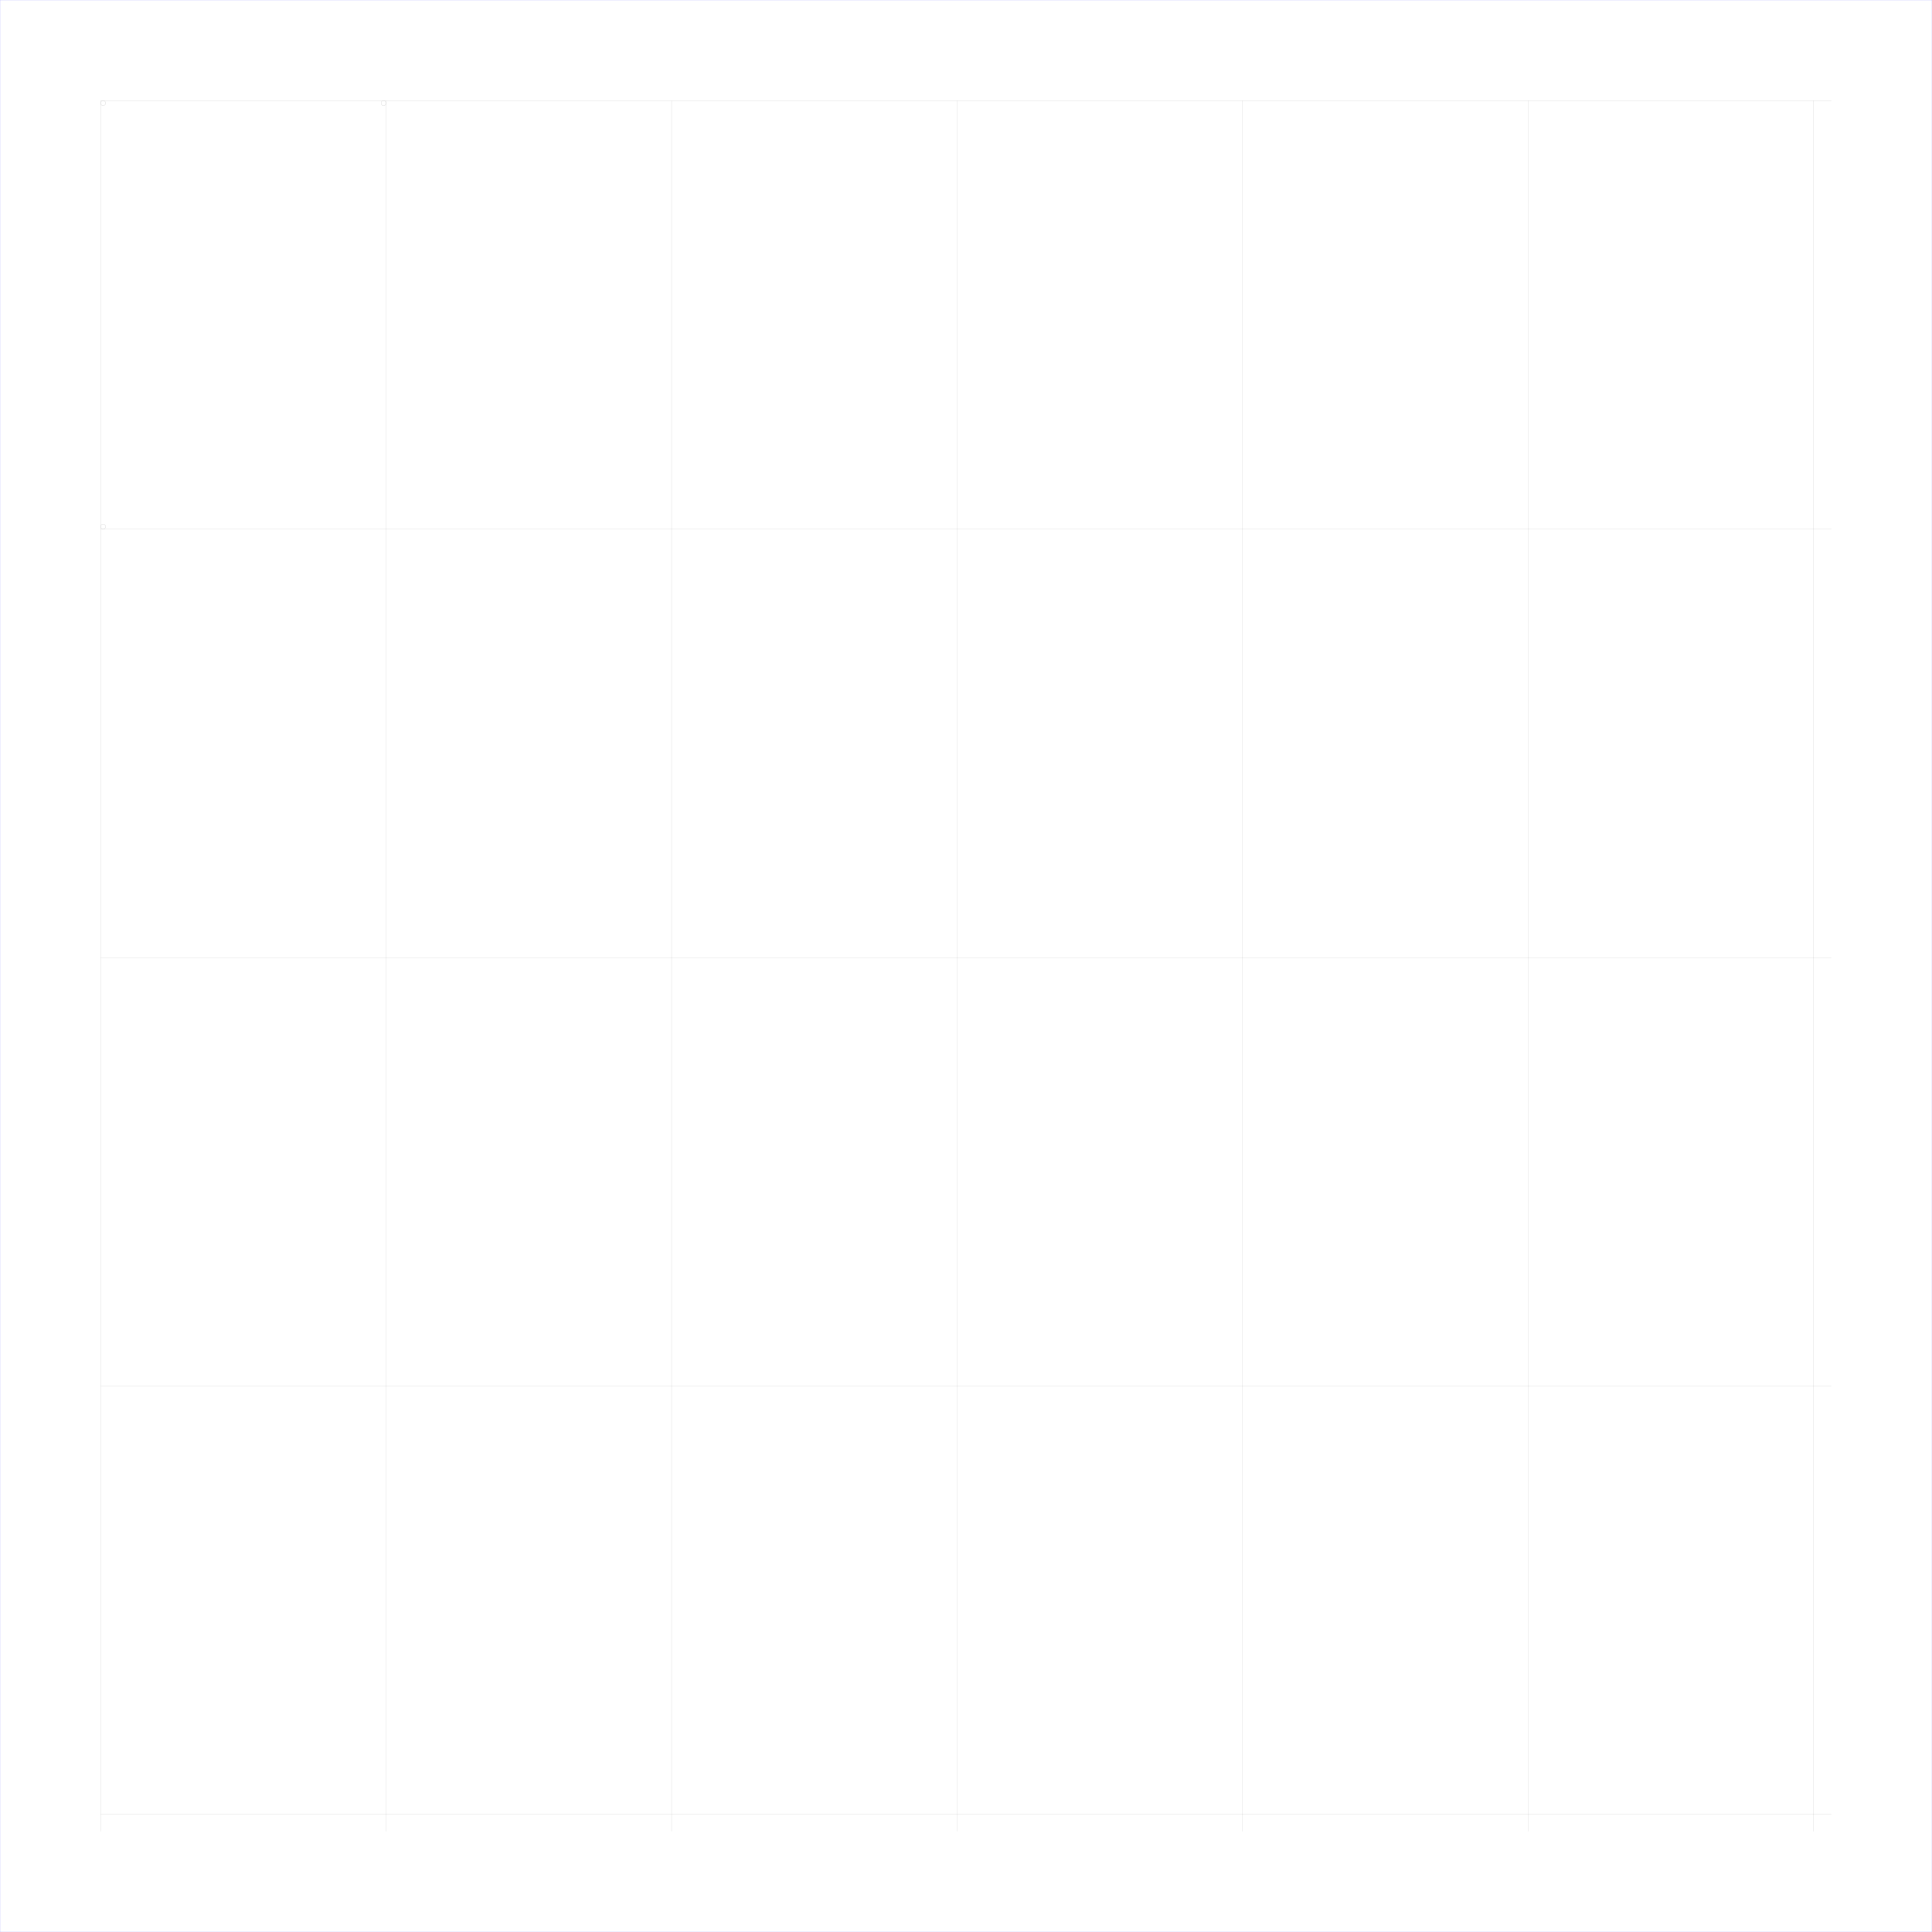
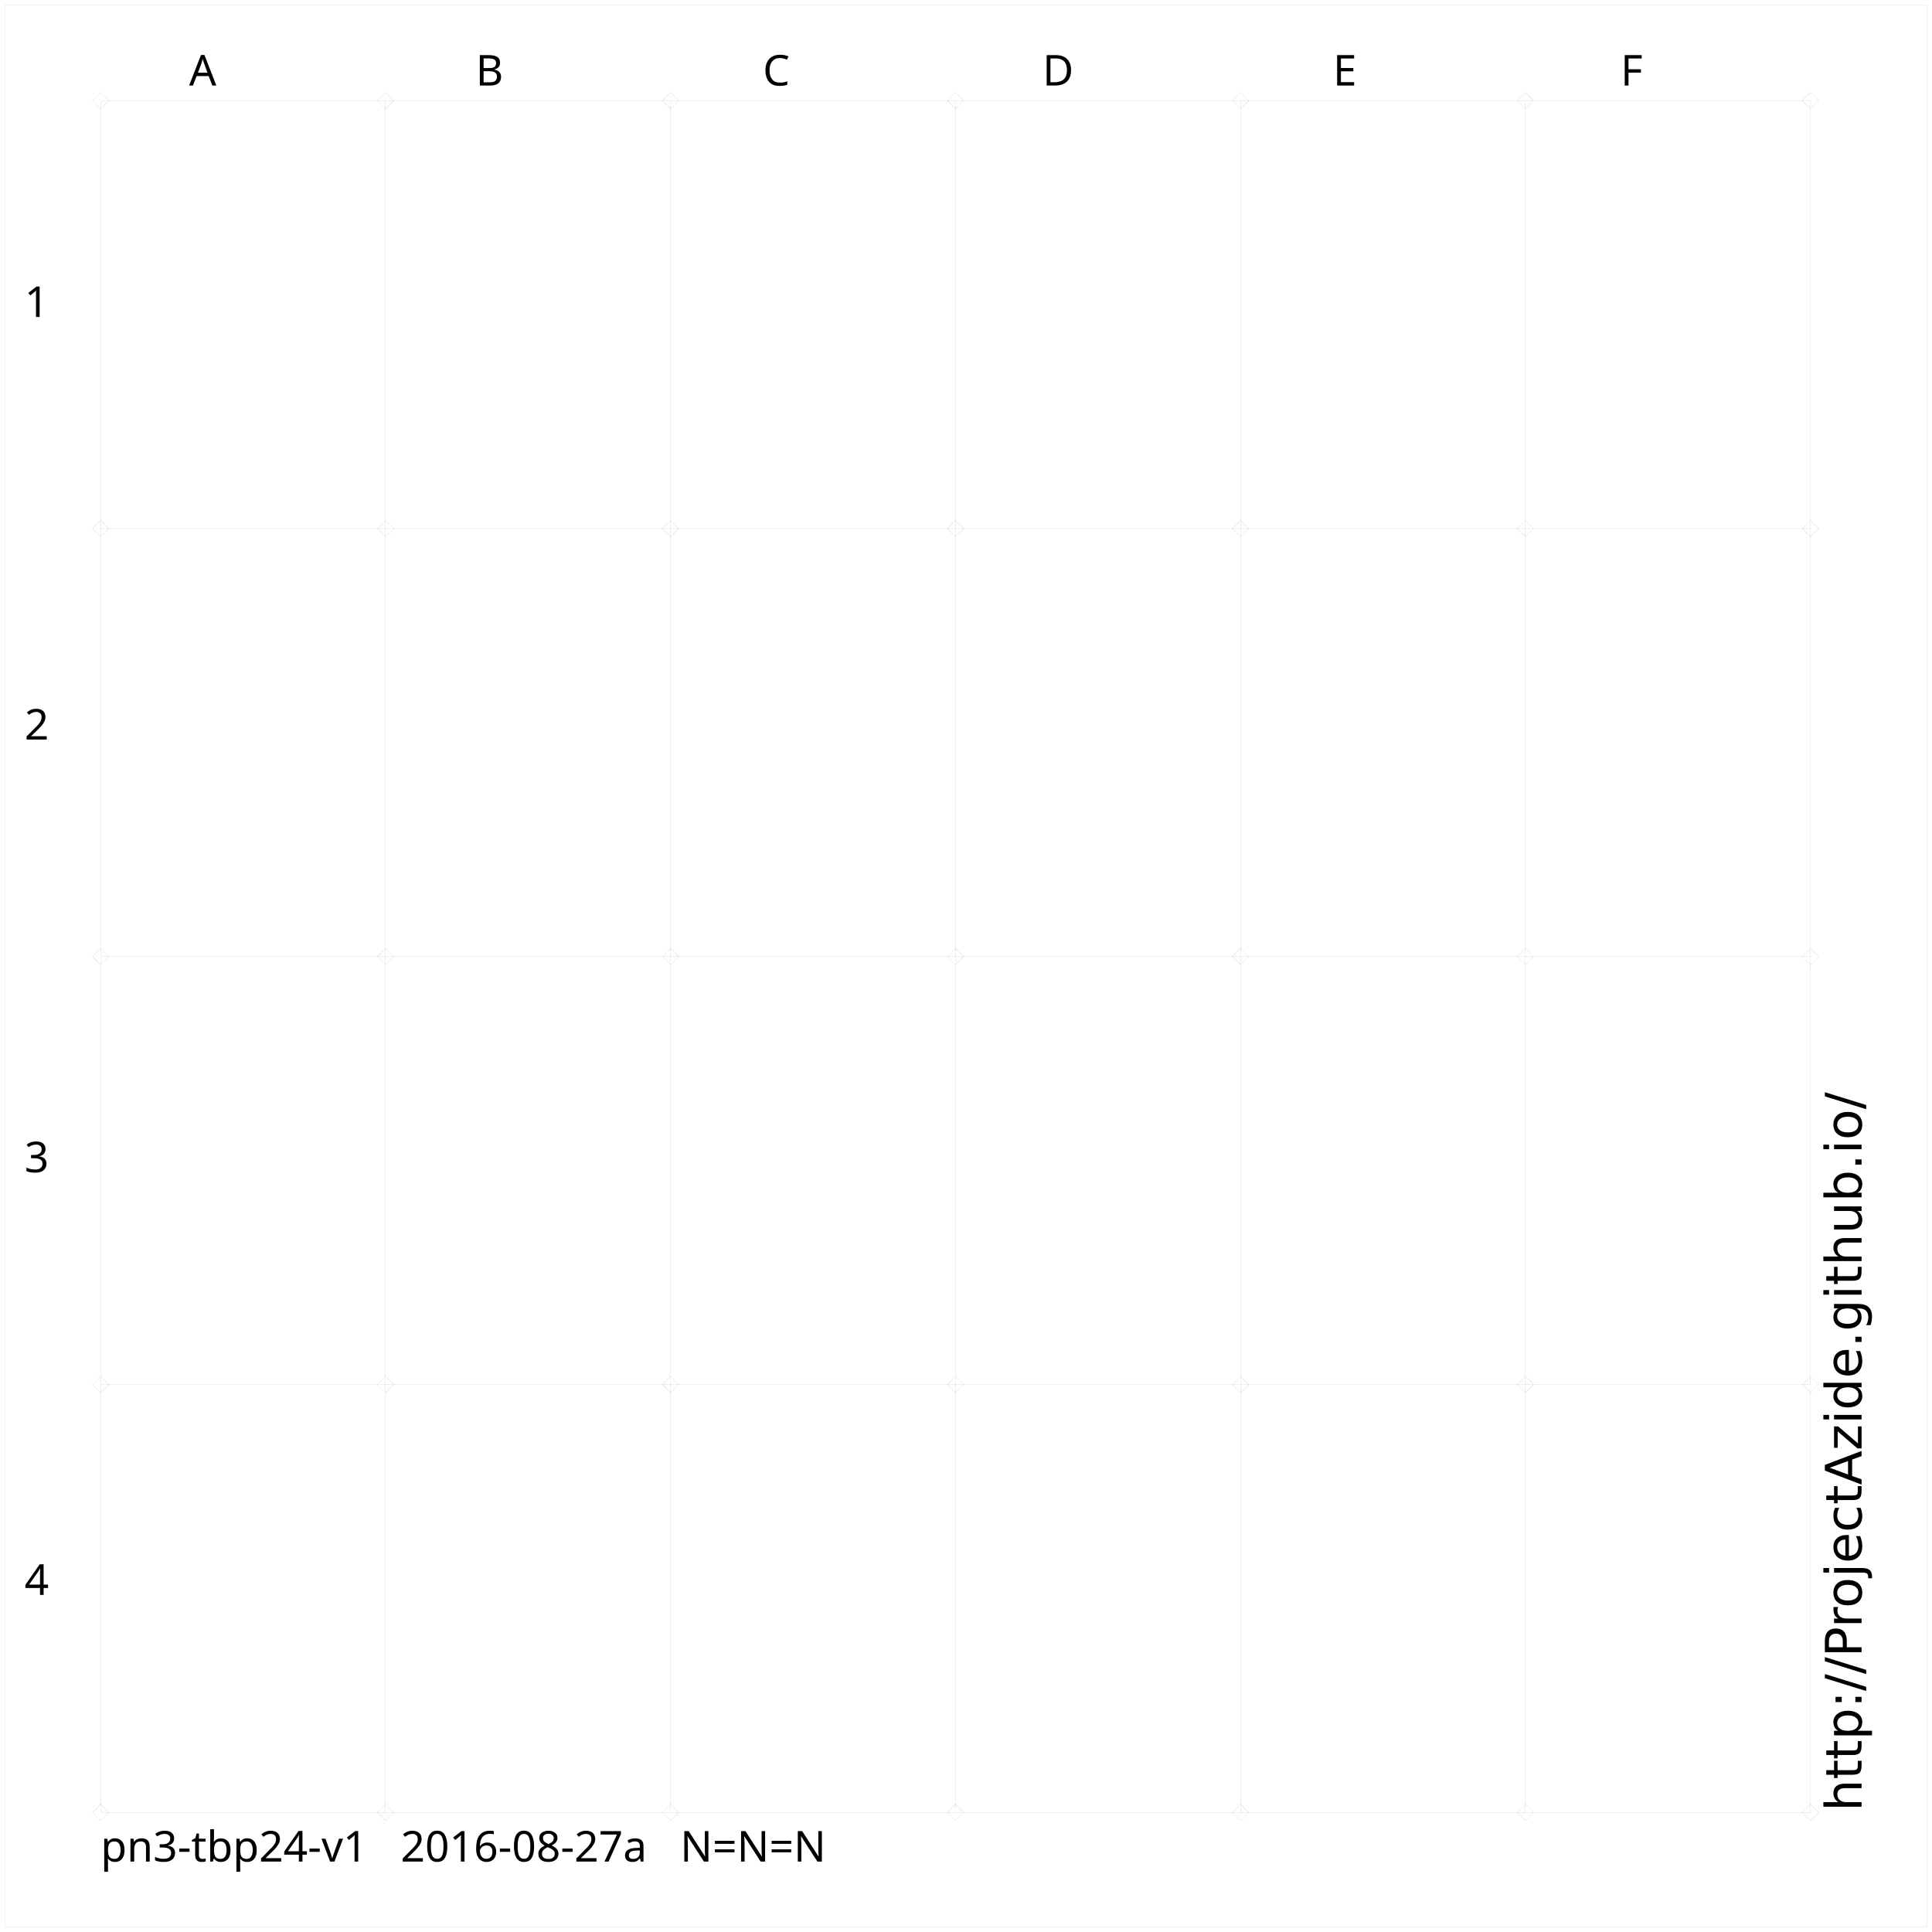
- <svg xmlns="http://www.w3.org/2000/svg" width="384mm" height="384mm" viewBox="-20 -20 384 384" id="svg0001" version="1.1">
-   <defs id="defs0002" />
+ <svg xmlns="http://www.w3.org/2000/svg" width="384mm" height="384mm" viewBox="-20 -20 384 384" id="svg1" version="1.1">
+   <defs id="defs2" />
  <g id="layer1">
-     <path style="fill:none;fill-rule:evenodd;stroke:#000000;stroke-width:0.01" d="m 0,0 0,344" id="vert0" />
-     <path style="fill:none;fill-rule:evenodd;stroke:#000000;stroke-width:0.01" d="m 56.74,0 0,344" id="vert1" />
-     <path style="fill:none;fill-rule:evenodd;stroke:#000000;stroke-width:0.01" d="m 113.48,0 0,344" id="vert2" />
-     <path style="fill:none;fill-rule:evenodd;stroke:#000000;stroke-width:0.01" d="m 170.22,0 0,344" id="vert3" />
-     <path style="fill:none;fill-rule:evenodd;stroke:#000000;stroke-width:0.01" d="m 226.96,0 0,344" id="vert4" />
-     <path style="fill:none;fill-rule:evenodd;stroke:#000000;stroke-width:0.01" d="m 283.70,0 0,344" id="vert5" />
-     <path style="fill:none;fill-rule:evenodd;stroke:#000000;stroke-width:0.01" d="m 340.44,0 0,344" id="vert6" />
-     <path style="fill:none;fill-rule:evenodd;stroke:#000000;stroke-width:0.01" d="m 0,0 344,0" id="hor0" />
-     <path style="fill:none;fill-rule:evenodd;stroke:#000000;stroke-width:0.01" d="m 0,85.16 344,0" id="hor1" />
-     <path style="fill:none;fill-rule:evenodd;stroke:#000000;stroke-width:0.01" d="m 0,170.32 344,0" id="hor2" />
-     <path style="fill:none;fill-rule:evenodd;stroke:#000000;stroke-width:0.01" d="m 0,255.48 344,0" id="hor3" />
-     <path style="fill:none;fill-rule:evenodd;stroke:#000000;stroke-width:0.01" d="m 0,340.64 344,0" id="hor4" />
-     <path style="fill:none;fill-rule:evenodd;stroke:#0000ff;stroke-width:0.01" d="m -19.995,-19.995 383.99,0 0,383.99 -383.99,0 z" id="path4145" />
-     <ellipse style="fill:none;stroke:#000000;stroke-width:0.01" id="path4137" cx="0.5" cy="0.5" rx="0.5" ry="0.5" />
-     <ellipse style="fill:none;stroke:#000000;stroke-width:0.01" id="path4137-4" cx="56.235" cy="0.5" rx="0.5" ry="0.5" />
-     <ellipse style="fill:none;stroke:#000000;stroke-width:0.01" id="path4137-5" cx="0.5" cy="84.665" rx="0.5" ry="0.5" />
+     <rect style="fill:none;stroke:#000000;stroke-width:0.01" x="-19" y="-19" width="382" height="382" />
+     <g>
+       <path style="fill:none;fill-rule:evenodd;stroke:#000000;stroke-width:0.01" d="m     0,0 0,340.24" />
+       <path style="fill:none;fill-rule:evenodd;stroke:#000000;stroke-width:0.01" d="m  56.64,0 0,340.24" />
+       <path style="fill:none;fill-rule:evenodd;stroke:#000000;stroke-width:0.01" d="m 113.28,0 0,340.24" />
+       <path style="fill:none;fill-rule:evenodd;stroke:#000000;stroke-width:0.01" d="m 169.92,0 0,340.24" />
+       <path style="fill:none;fill-rule:evenodd;stroke:#000000;stroke-width:0.01" d="m 226.56,0 0,340.24" />
+       <path style="fill:none;fill-rule:evenodd;stroke:#000000;stroke-width:0.01" d="m 283.20,0 0,340.24" />
+       <path style="fill:none;fill-rule:evenodd;stroke:#000000;stroke-width:0.01" d="m 339.84,0 0,340.24" />
+       <path style="fill:none;fill-rule:evenodd;stroke:#000000;stroke-width:0.01" d="m     0,0 339.84,0" />
+       <path style="fill:none;fill-rule:evenodd;stroke:#000000;stroke-width:0.01" d="m  0,85.06 339.84,0" />
+       <path style="fill:none;fill-rule:evenodd;stroke:#000000;stroke-width:0.01" d="m 0,170.12 339.84,0" />
+       <path style="fill:none;fill-rule:evenodd;stroke:#000000;stroke-width:0.01" d="m 0,255.18 339.84,0" />
+       <path style="fill:none;fill-rule:evenodd;stroke:#000000;stroke-width:0.01" d="m 0,340.24 339.84,0" />
+     </g>
+     <g>
+       <path style="fill:none;fill-rule:evenodd;stroke:#000000;stroke-width:0.01" d="m 0,1.62 1.62,-1.62 -1.62,-1.62 -1.62,1.62 z" />
+       <path style="fill:none;fill-rule:evenodd;stroke:#000000;stroke-width:0.01" d="m 56.64,1.62 1.62,-1.62 -1.62,-1.62 -1.62,1.62 z" />
+       <path style="fill:none;fill-rule:evenodd;stroke:#000000;stroke-width:0.01" d="m 113.28,1.62 1.62,-1.62 -1.62,-1.62 -1.62,1.62 z" />
+       <path style="fill:none;fill-rule:evenodd;stroke:#000000;stroke-width:0.01" d="m 169.92,1.62 1.62,-1.62 -1.62,-1.62 -1.62,1.62 z" />
+       <path style="fill:none;fill-rule:evenodd;stroke:#000000;stroke-width:0.01" d="m 226.56,1.62 1.62,-1.62 -1.62,-1.62 -1.62,1.62 z" />
+       <path style="fill:none;fill-rule:evenodd;stroke:#000000;stroke-width:0.01" d="m 283.20,1.62 1.62,-1.62 -1.62,-1.62 -1.62,1.62 z" />
+       <path style="fill:none;fill-rule:evenodd;stroke:#000000;stroke-width:0.01" d="m 339.84,1.62 1.62,-1.62 -1.62,-1.62 -1.62,1.62 z" />
+       <path style="fill:none;fill-rule:evenodd;stroke:#000000;stroke-width:0.01" d="m 0,86.68 1.62,-1.62 -1.62,-1.62 -1.62,1.62 z" />
+       <path style="fill:none;fill-rule:evenodd;stroke:#000000;stroke-width:0.01" d="m 56.64,86.68 1.62,-1.62 -1.62,-1.62 -1.62,1.62 z" />
+       <path style="fill:none;fill-rule:evenodd;stroke:#000000;stroke-width:0.01" d="m 113.28,86.68 1.62,-1.62 -1.62,-1.62 -1.62,1.62 z" />
+       <path style="fill:none;fill-rule:evenodd;stroke:#000000;stroke-width:0.01" d="m 169.92,86.68 1.62,-1.62 -1.62,-1.62 -1.62,1.62 z" />
+       <path style="fill:none;fill-rule:evenodd;stroke:#000000;stroke-width:0.01" d="m 226.56,86.68 1.62,-1.62 -1.62,-1.62 -1.62,1.62 z" />
+       <path style="fill:none;fill-rule:evenodd;stroke:#000000;stroke-width:0.01" d="m 283.20,86.68 1.62,-1.62 -1.62,-1.62 -1.62,1.62 z" />
+       <path style="fill:none;fill-rule:evenodd;stroke:#000000;stroke-width:0.01" d="m 339.84,86.68 1.62,-1.62 -1.62,-1.62 -1.62,1.62 z" />
+       <path style="fill:none;fill-rule:evenodd;stroke:#000000;stroke-width:0.01" d="m 0,171.74 1.62,-1.62 -1.62,-1.62 -1.62,1.62 z" />
+       <path style="fill:none;fill-rule:evenodd;stroke:#000000;stroke-width:0.01" d="m 56.64,171.74 1.62,-1.62 -1.62,-1.62 -1.62,1.62 z" />
+       <path style="fill:none;fill-rule:evenodd;stroke:#000000;stroke-width:0.01" d="m 113.28,171.74 1.62,-1.62 -1.62,-1.62 -1.62,1.62 z" />
+       <path style="fill:none;fill-rule:evenodd;stroke:#000000;stroke-width:0.01" d="m 169.92,171.74 1.62,-1.62 -1.62,-1.62 -1.62,1.62 z" />
+       <path style="fill:none;fill-rule:evenodd;stroke:#000000;stroke-width:0.01" d="m 226.56,171.74 1.62,-1.62 -1.62,-1.62 -1.62,1.62 z" />
+       <path style="fill:none;fill-rule:evenodd;stroke:#000000;stroke-width:0.01" d="m 283.20,171.74 1.62,-1.62 -1.62,-1.62 -1.62,1.62 z" />
+       <path style="fill:none;fill-rule:evenodd;stroke:#000000;stroke-width:0.01" d="m 339.84,171.74 1.62,-1.62 -1.62,-1.62 -1.62,1.62 z" />
+       <path style="fill:none;fill-rule:evenodd;stroke:#000000;stroke-width:0.01" d="m 0,256.80 1.62,-1.62 -1.62,-1.62 -1.62,1.62 z" />
+       <path style="fill:none;fill-rule:evenodd;stroke:#000000;stroke-width:0.01" d="m 56.64,256.80 1.62,-1.62 -1.62,-1.62 -1.62,1.62 z" />
+       <path style="fill:none;fill-rule:evenodd;stroke:#000000;stroke-width:0.01" d="m 113.28,256.80 1.62,-1.62 -1.62,-1.62 -1.62,1.62 z" />
+       <path style="fill:none;fill-rule:evenodd;stroke:#000000;stroke-width:0.01" d="m 169.92,256.80 1.62,-1.62 -1.62,-1.62 -1.62,1.62 z" />
+       <path style="fill:none;fill-rule:evenodd;stroke:#000000;stroke-width:0.01" d="m 226.56,256.80 1.62,-1.62 -1.62,-1.62 -1.62,1.62 z" />
+       <path style="fill:none;fill-rule:evenodd;stroke:#000000;stroke-width:0.01" d="m 283.20,256.80 1.62,-1.62 -1.62,-1.62 -1.62,1.62 z" />
+       <path style="fill:none;fill-rule:evenodd;stroke:#000000;stroke-width:0.01" d="m 339.84,256.80 1.62,-1.62 -1.62,-1.62 -1.62,1.62 z" />
+       <path style="fill:none;fill-rule:evenodd;stroke:#000000;stroke-width:0.01" d="m 0,341.86 1.62,-1.62 -1.62,-1.62 -1.62,1.62 z" />
+       <path style="fill:none;fill-rule:evenodd;stroke:#000000;stroke-width:0.01" d="m 56.64,341.86 1.62,-1.62 -1.62,-1.62 -1.62,1.62 z" />
+       <path style="fill:none;fill-rule:evenodd;stroke:#000000;stroke-width:0.01" d="m 113.28,341.86 1.62,-1.62 -1.62,-1.62 -1.62,1.62 z" />
+       <path style="fill:none;fill-rule:evenodd;stroke:#000000;stroke-width:0.01" d="m 169.92,341.86 1.62,-1.62 -1.62,-1.62 -1.62,1.62 z" />
+       <path style="fill:none;fill-rule:evenodd;stroke:#000000;stroke-width:0.01" d="m 226.56,341.86 1.62,-1.62 -1.62,-1.62 -1.62,1.62 z" />
+       <path style="fill:none;fill-rule:evenodd;stroke:#000000;stroke-width:0.01" d="m 283.20,341.86 1.62,-1.62 -1.62,-1.62 -1.62,1.62 z" />
+       <path style="fill:none;fill-rule:evenodd;stroke:#000000;stroke-width:0.01" d="m 339.84,341.86 1.62,-1.62 -1.62,-1.62 -1.62,1.62 z" />
+     </g>
+     <g>
+       <text xml:space="preserve" style="font-size:8.467px;font-family:OCRB;-inkscape-font-specification:'OCRB, Normal';text-anchor:middle;fill:#000000;stroke-width:1px" x="28" y="-3">
+         <tspan x="28" y="-3">A</tspan>
+       </text>
+       <text xml:space="preserve" style="font-size:8.467px;font-family:OCRB;-inkscape-font-specification:'OCRB, Normal';text-anchor:middle;fill:#000000;stroke-width:1px" x="85" y="-3">
+         <tspan x="85" y="-3">B</tspan>
+       </text>
+       <text xml:space="preserve" style="font-size:8.467px;font-family:OCRB;-inkscape-font-specification:'OCRB, Normal';text-anchor:middle;fill:#000000;stroke-width:1px" x="142" y="-3">
+         <tspan x="142" y="-3">C</tspan>
+       </text>
+       <text xml:space="preserve" style="font-size:8.467px;font-family:OCRB;-inkscape-font-specification:'OCRB, Normal';text-anchor:middle;fill:#000000;stroke-width:1px" x="198" y="-3">
+         <tspan x="198" y="-3">D</tspan>
+       </text>
+       <text xml:space="preserve" style="font-size:8.467px;font-family:OCRB;-inkscape-font-specification:'OCRB, Normal';text-anchor:middle;fill:#000000;stroke-width:1px" x="255" y="-3">
+         <tspan x="255" y="-3">E</tspan>
+       </text>
+       <text xml:space="preserve" style="font-size:8.467px;font-family:OCRB;-inkscape-font-specification:'OCRB, Normal';text-anchor:middle;fill:#000000;stroke-width:1px" x="312" y="-3">
+         <tspan x="312" y="-3">F</tspan>
+       </text>
+       <text xml:space="preserve" style="font-size:8.467px;font-family:OCRB;-inkscape-font-specification:'OCRB, Normal';text-anchor:middle;fill:#000000;stroke-width:1px" x="-5" y="43">
+         <tspan x="-5" y="43">1</tspan>
+       </text>
+       <text xml:space="preserve" style="font-size:8.467px;font-family:OCRB;-inkscape-font-specification:'OCRB, Normal';text-anchor:middle;fill:#000000;stroke-width:1px" x="-5" y="127">
+         <tspan x="-5" y="127">2</tspan>
+       </text>
+       <text xml:space="preserve" style="font-size:8.467px;font-family:OCRB;-inkscape-font-specification:'OCRB, Normal';text-anchor:middle;fill:#000000;stroke-width:1px" x="-5" y="213">
+         <tspan x="-5" y="213">3</tspan>
+       </text>
+       <text xml:space="preserve" style="font-size:8.467px;font-family:OCRB;-inkscape-font-specification:'OCRB, Normal';text-anchor:middle;fill:#000000;stroke-width:1px" x="-5" y="297">
+         <tspan x="-5" y="297">4</tspan>
+       </text>
+       <text xml:space="preserve" style="font-size:8.467px;font-family:OCRB;-inkscape-font-specification:'OCRB, Normal';text-anchor:start;fill:#000000;stroke-width:1px" x="0" y="350">
+         <tspan x="0" y="350">pn3-tbp24-v1   2016-08-27a   N=N=N</tspan>
+       </text>
+     </g>
+     <text xml:space="preserve" style="font-size:10px;font-family:'DejaVu Sans';-inkscape-font-specification:'DejaVu Sans, Normal';fill:#000000;stroke-width:1px;writing-mode:lr" x="-340" y="350" transform="matrix(0,-1,1,0,0,0)">
+       <tspan x="-340" y="350">http://ProjectAzide.github.io/</tspan>
+     </text>
  </g>
</svg>
